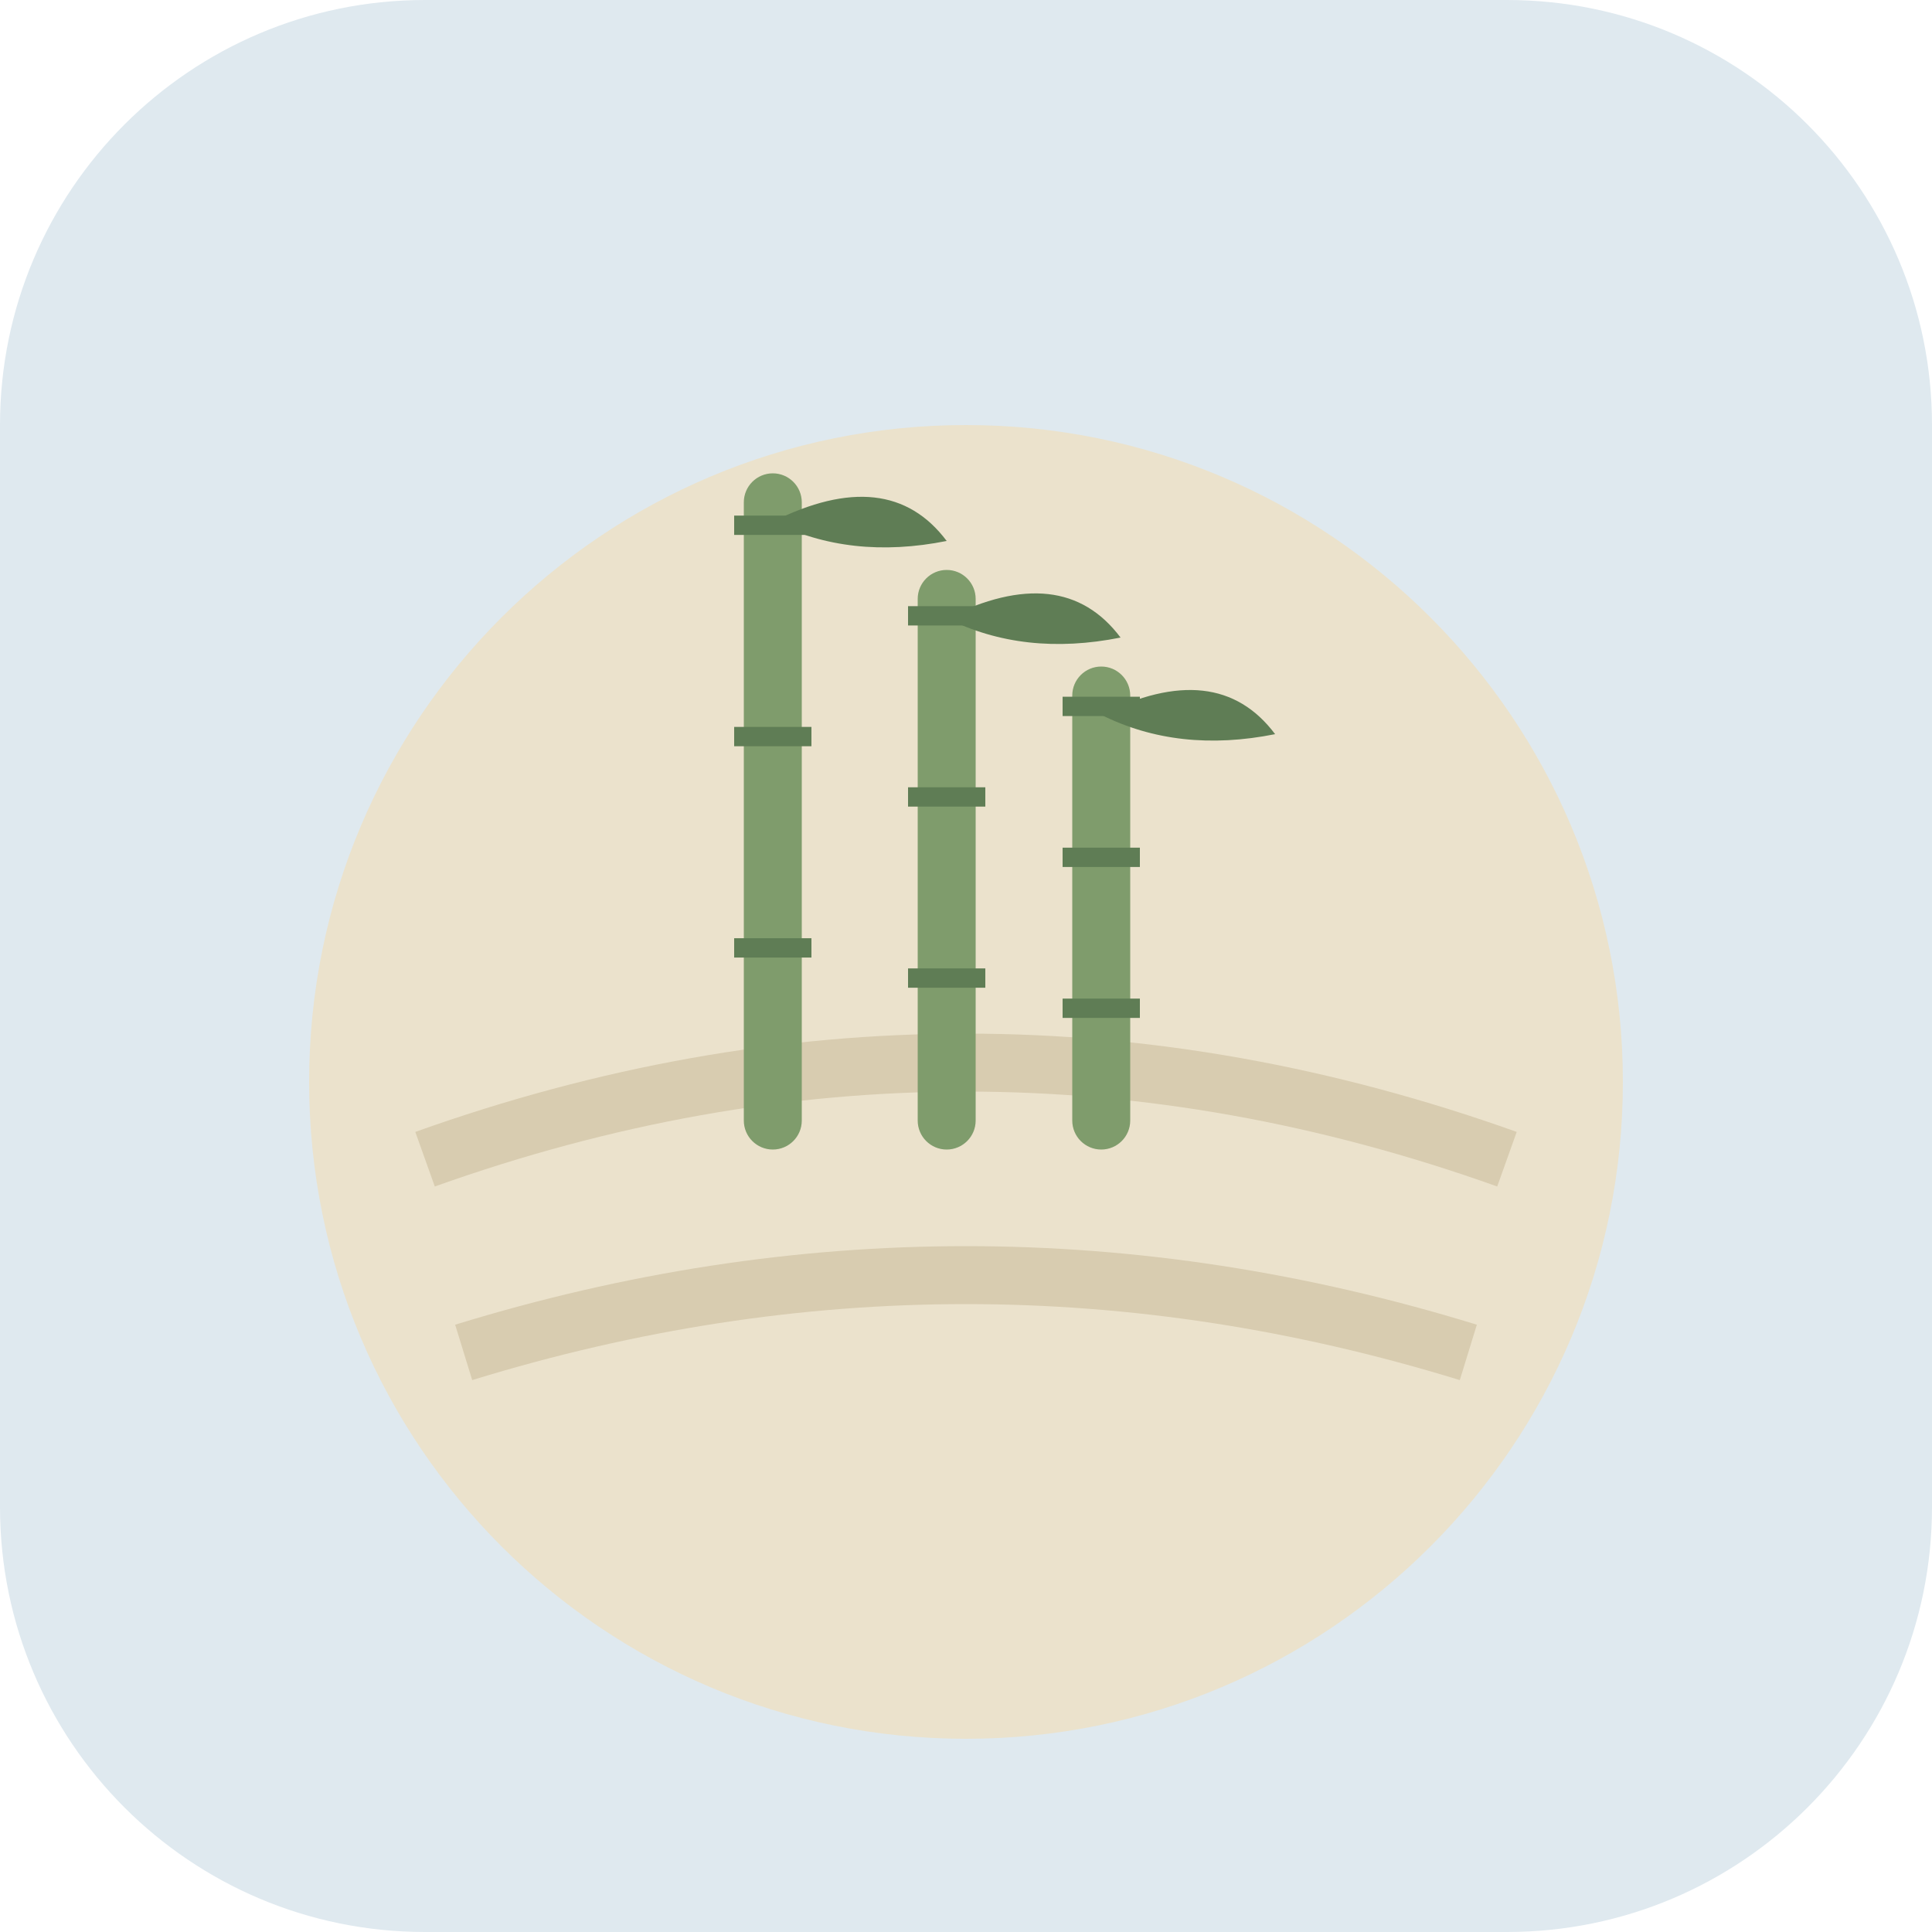
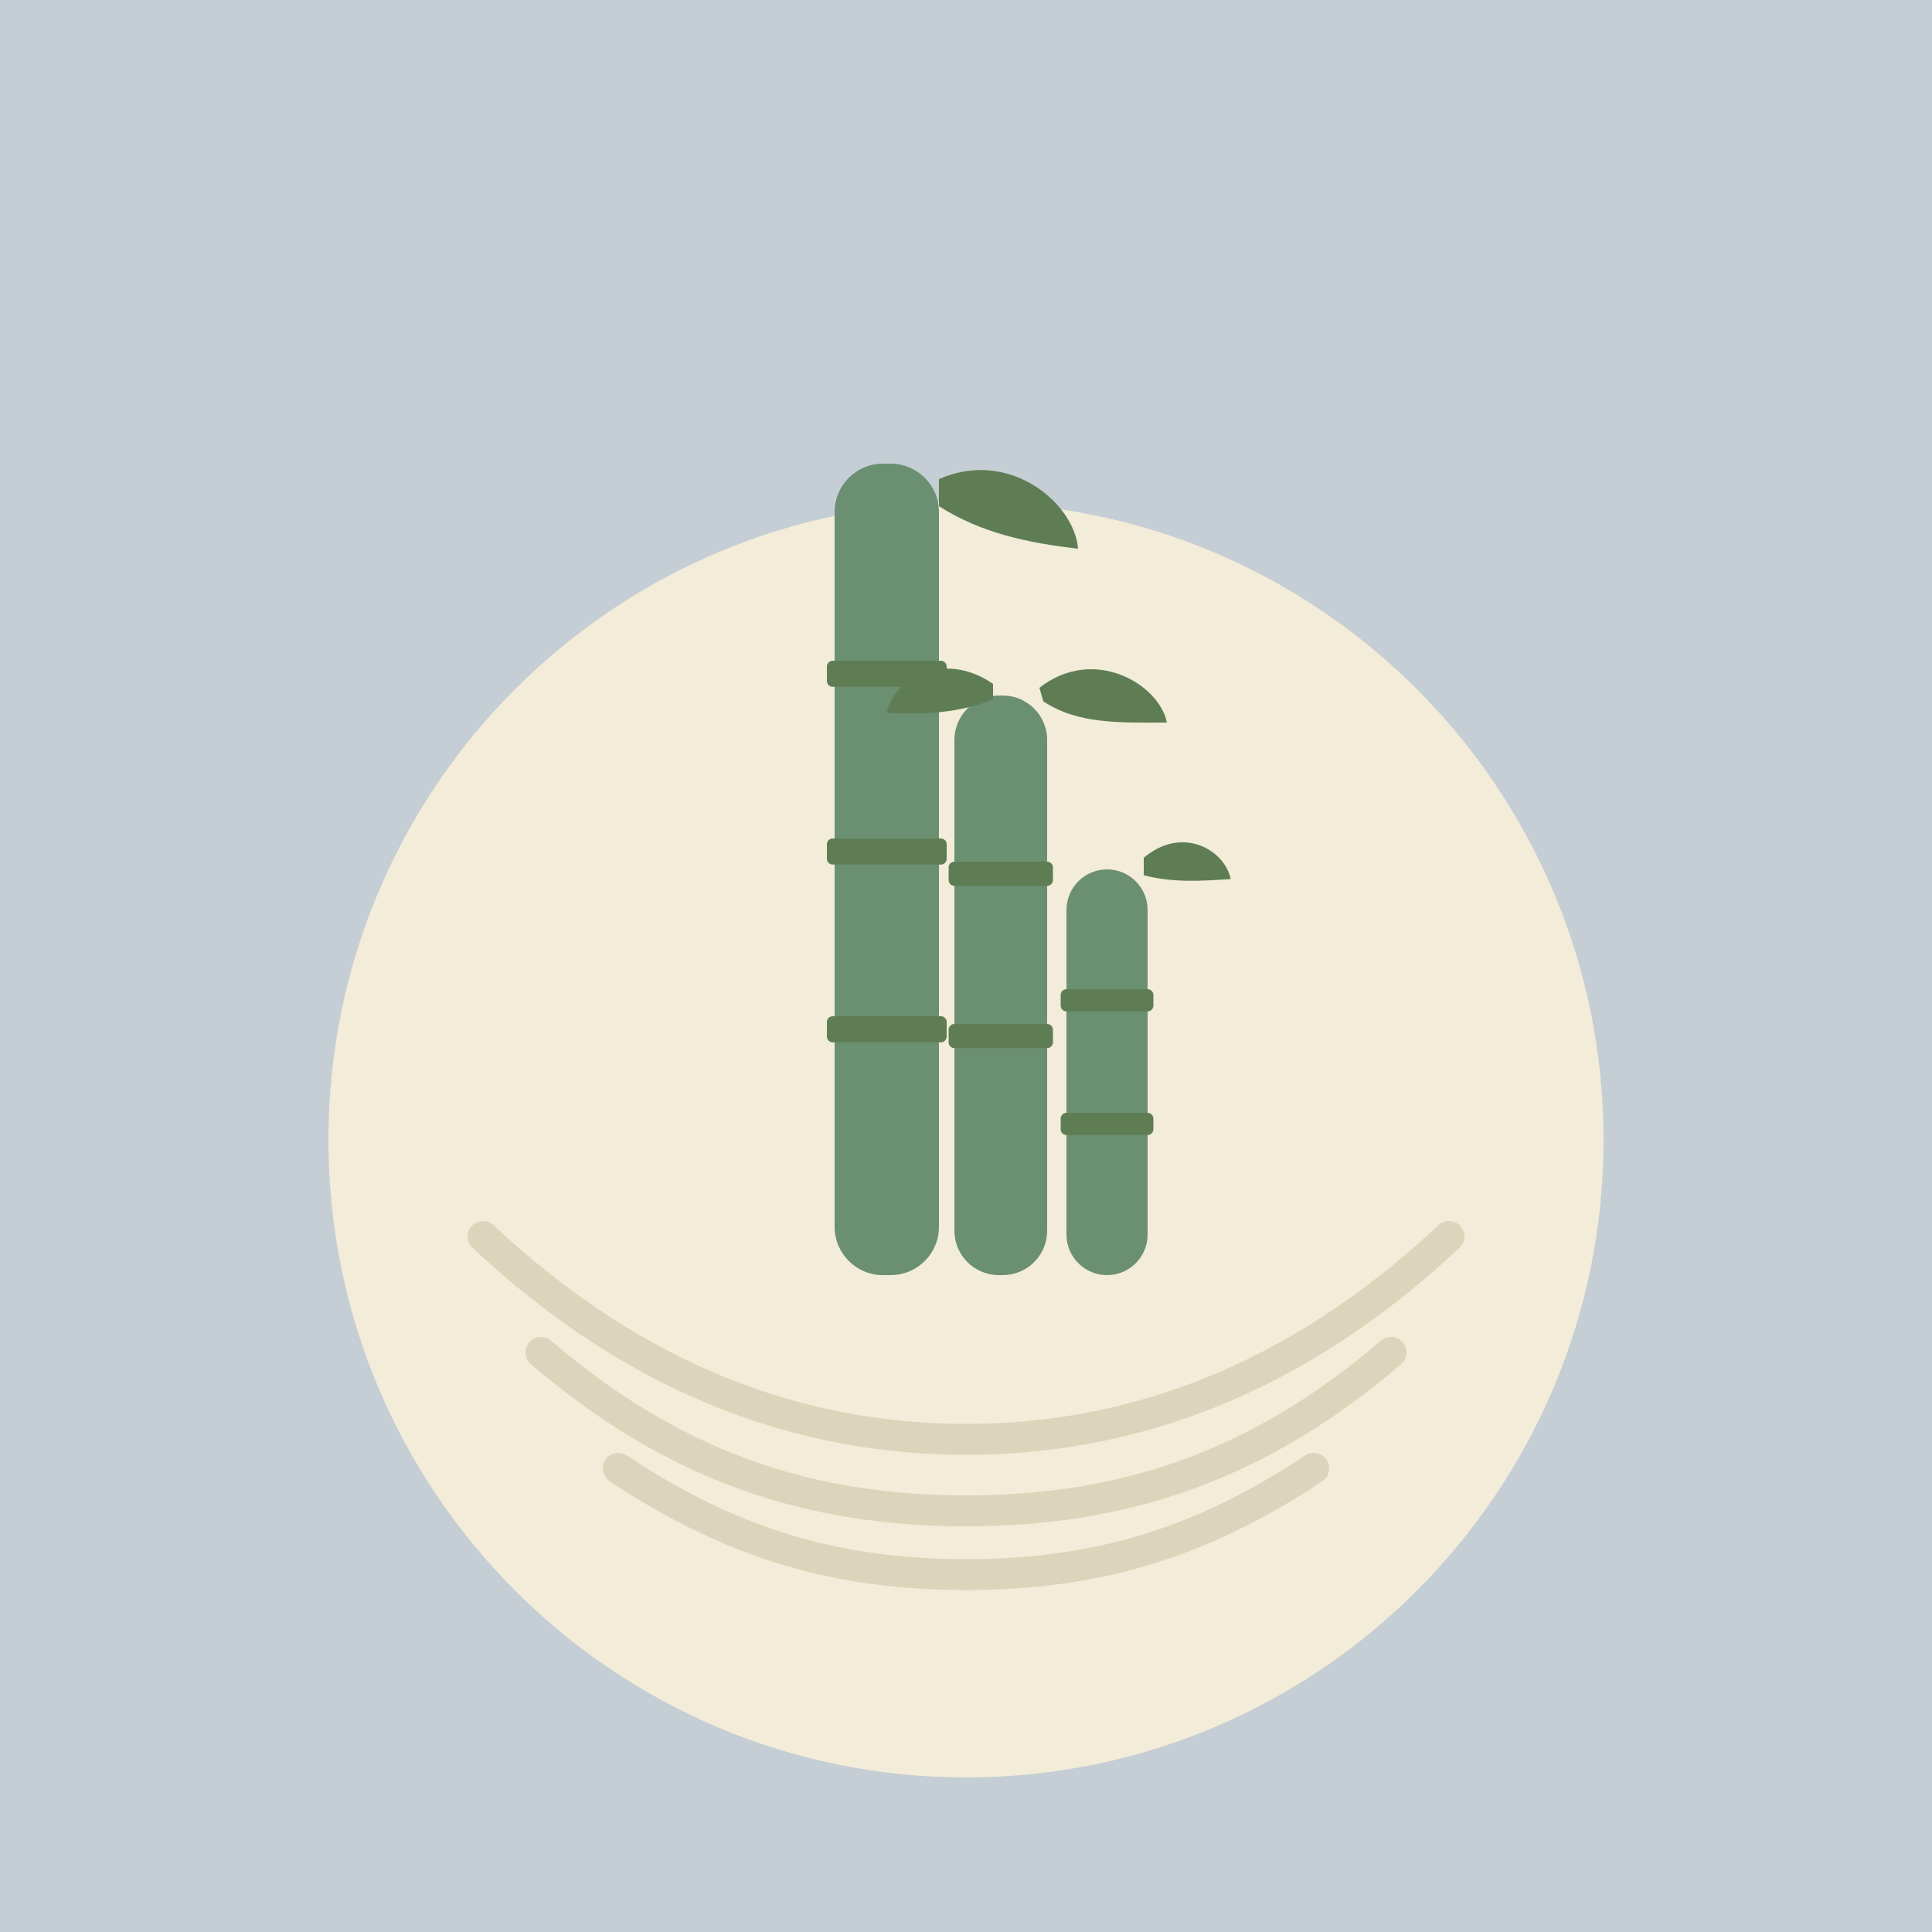
<svg xmlns="http://www.w3.org/2000/svg" viewBox="0 0 100 100">
-   <rect width="100" height="100" rx="22" fill="#dfe9ef" />
-   <circle cx="50" cy="56" r="34" fill="#ebe2cc" />
-   <path d="M22 60 q28-10 56 0 M24 70 q26-8 52 0" stroke="#d8ccb0" stroke-width="3" fill="none" />
-   <g transform="translate(25 12) scale(0.5)">
-     <rect x="27" y="25" width="6" height="70" rx="3" fill="#7f9c6c" />
-     <rect x="26" y="73.125" width="8" height="2" fill="#5f7d55" />
-     <rect x="26" y="51.25" width="8" height="2" fill="#5f7d55" />
-     <rect x="26" y="29.375" width="8" height="2" fill="#5f7d55" />
-     <path d="M30 30 q12 -6 18 2 q-10 2 -18 -2z" fill="#5f7d55" />
-     <rect x="45" y="35" width="6" height="60" rx="3" fill="#7f9c6c" />
-     <rect x="44" y="76.25" width="8" height="2" fill="#5f7d55" />
-     <rect x="44" y="57.5" width="8" height="2" fill="#5f7d55" />
-     <rect x="44" y="38.75" width="8" height="2" fill="#5f7d55" />
-     <path d="M48 40 q12 -6 18 2 q-10 2 -18 -2z" fill="#5f7d55" />
-     <rect x="61" y="45" width="6" height="50" rx="3" fill="#7f9c6c" />
-     <rect x="60" y="79.375" width="8" height="2" fill="#5f7d55" />
-     <rect x="60" y="63.75" width="8" height="2" fill="#5f7d55" />
-     <rect x="60" y="48.125" width="8" height="2" fill="#5f7d55" />
-     <path d="M64 50 q12 -6 18 2 q-10 2 -18 -2z" fill="#5f7d55" />
+   <rect width="100" height="100" fill="#C5CDD5" />
+   <circle cx="50" cy="59" r="33" fill="#F2ECD8" />
+   <path d="M25 64c8 7.5 16.5 10.5 25 10.5S67 71.5 75 64" fill="none" stroke="#DDD4BC" stroke-width="1.6" stroke-linecap="round" />
+   <path d="M28 70c7 6 14 8.2 22 8.2S65 76 72 70" fill="none" stroke="#DDD4BC" stroke-width="1.6" stroke-linecap="round" />
+   <path d="M32 76c6 4 11.5 5.5 18 5.5S62 80 68 76" fill="none" stroke="#DDD4BC" stroke-width="1.6" stroke-linecap="round" />
+   <g fill="#6B8F71">
+     <rect x="43.2" y="24" width="5.4" height="42" rx="2.5" />
+     <rect x="49.4" y="36" width="4.8" height="30" rx="2.3" />
+     <rect x="55.2" y="45" width="4.2" height="21" rx="2.1" />
+   </g>
+   <g fill="#5F7D55">
+     <rect x="42.8" y="34.2" width="6.2" height="1.35" rx=".3" />
+     <rect x="42.8" y="43.4" width="6.2" height="1.35" rx=".3" />
+     <rect x="42.8" y="52.6" width="6.2" height="1.35" rx=".3" />
+     <rect x="49.1" y="44.6" width="5.4" height="1.25" rx=".3" />
+     <rect x="49.1" y="53" width="5.4" height="1.25" rx=".3" />
+     <rect x="54.9" y="51.2" width="4.8" height="1.15" rx=".3" />
+     <rect x="54.9" y="57.6" width="4.8" height="1.15" rx=".3" />
+     <path d="M48.6 24.8c3.6-1.6 7 1.2 7.2 3.6-2.6-.3-5-.8-7.2-2.2z" />
+     <path d="M53.8 35.6c2.8-2.2 6.2-.2 6.6 1.8-2.4 0-4.6.1-6.4-1.1z" />
+     <path d="M51.4 35.4c-2.6-1.8-5.2-.2-5.5 1.5 1.9.1 3.8 0 5.5-.7z" />
+     <path d="M59.2 44.4c2-1.7 4.2-.4 4.5 1.1-1.5.1-3 .2-4.5-.2z" />
  </g>
</svg>
